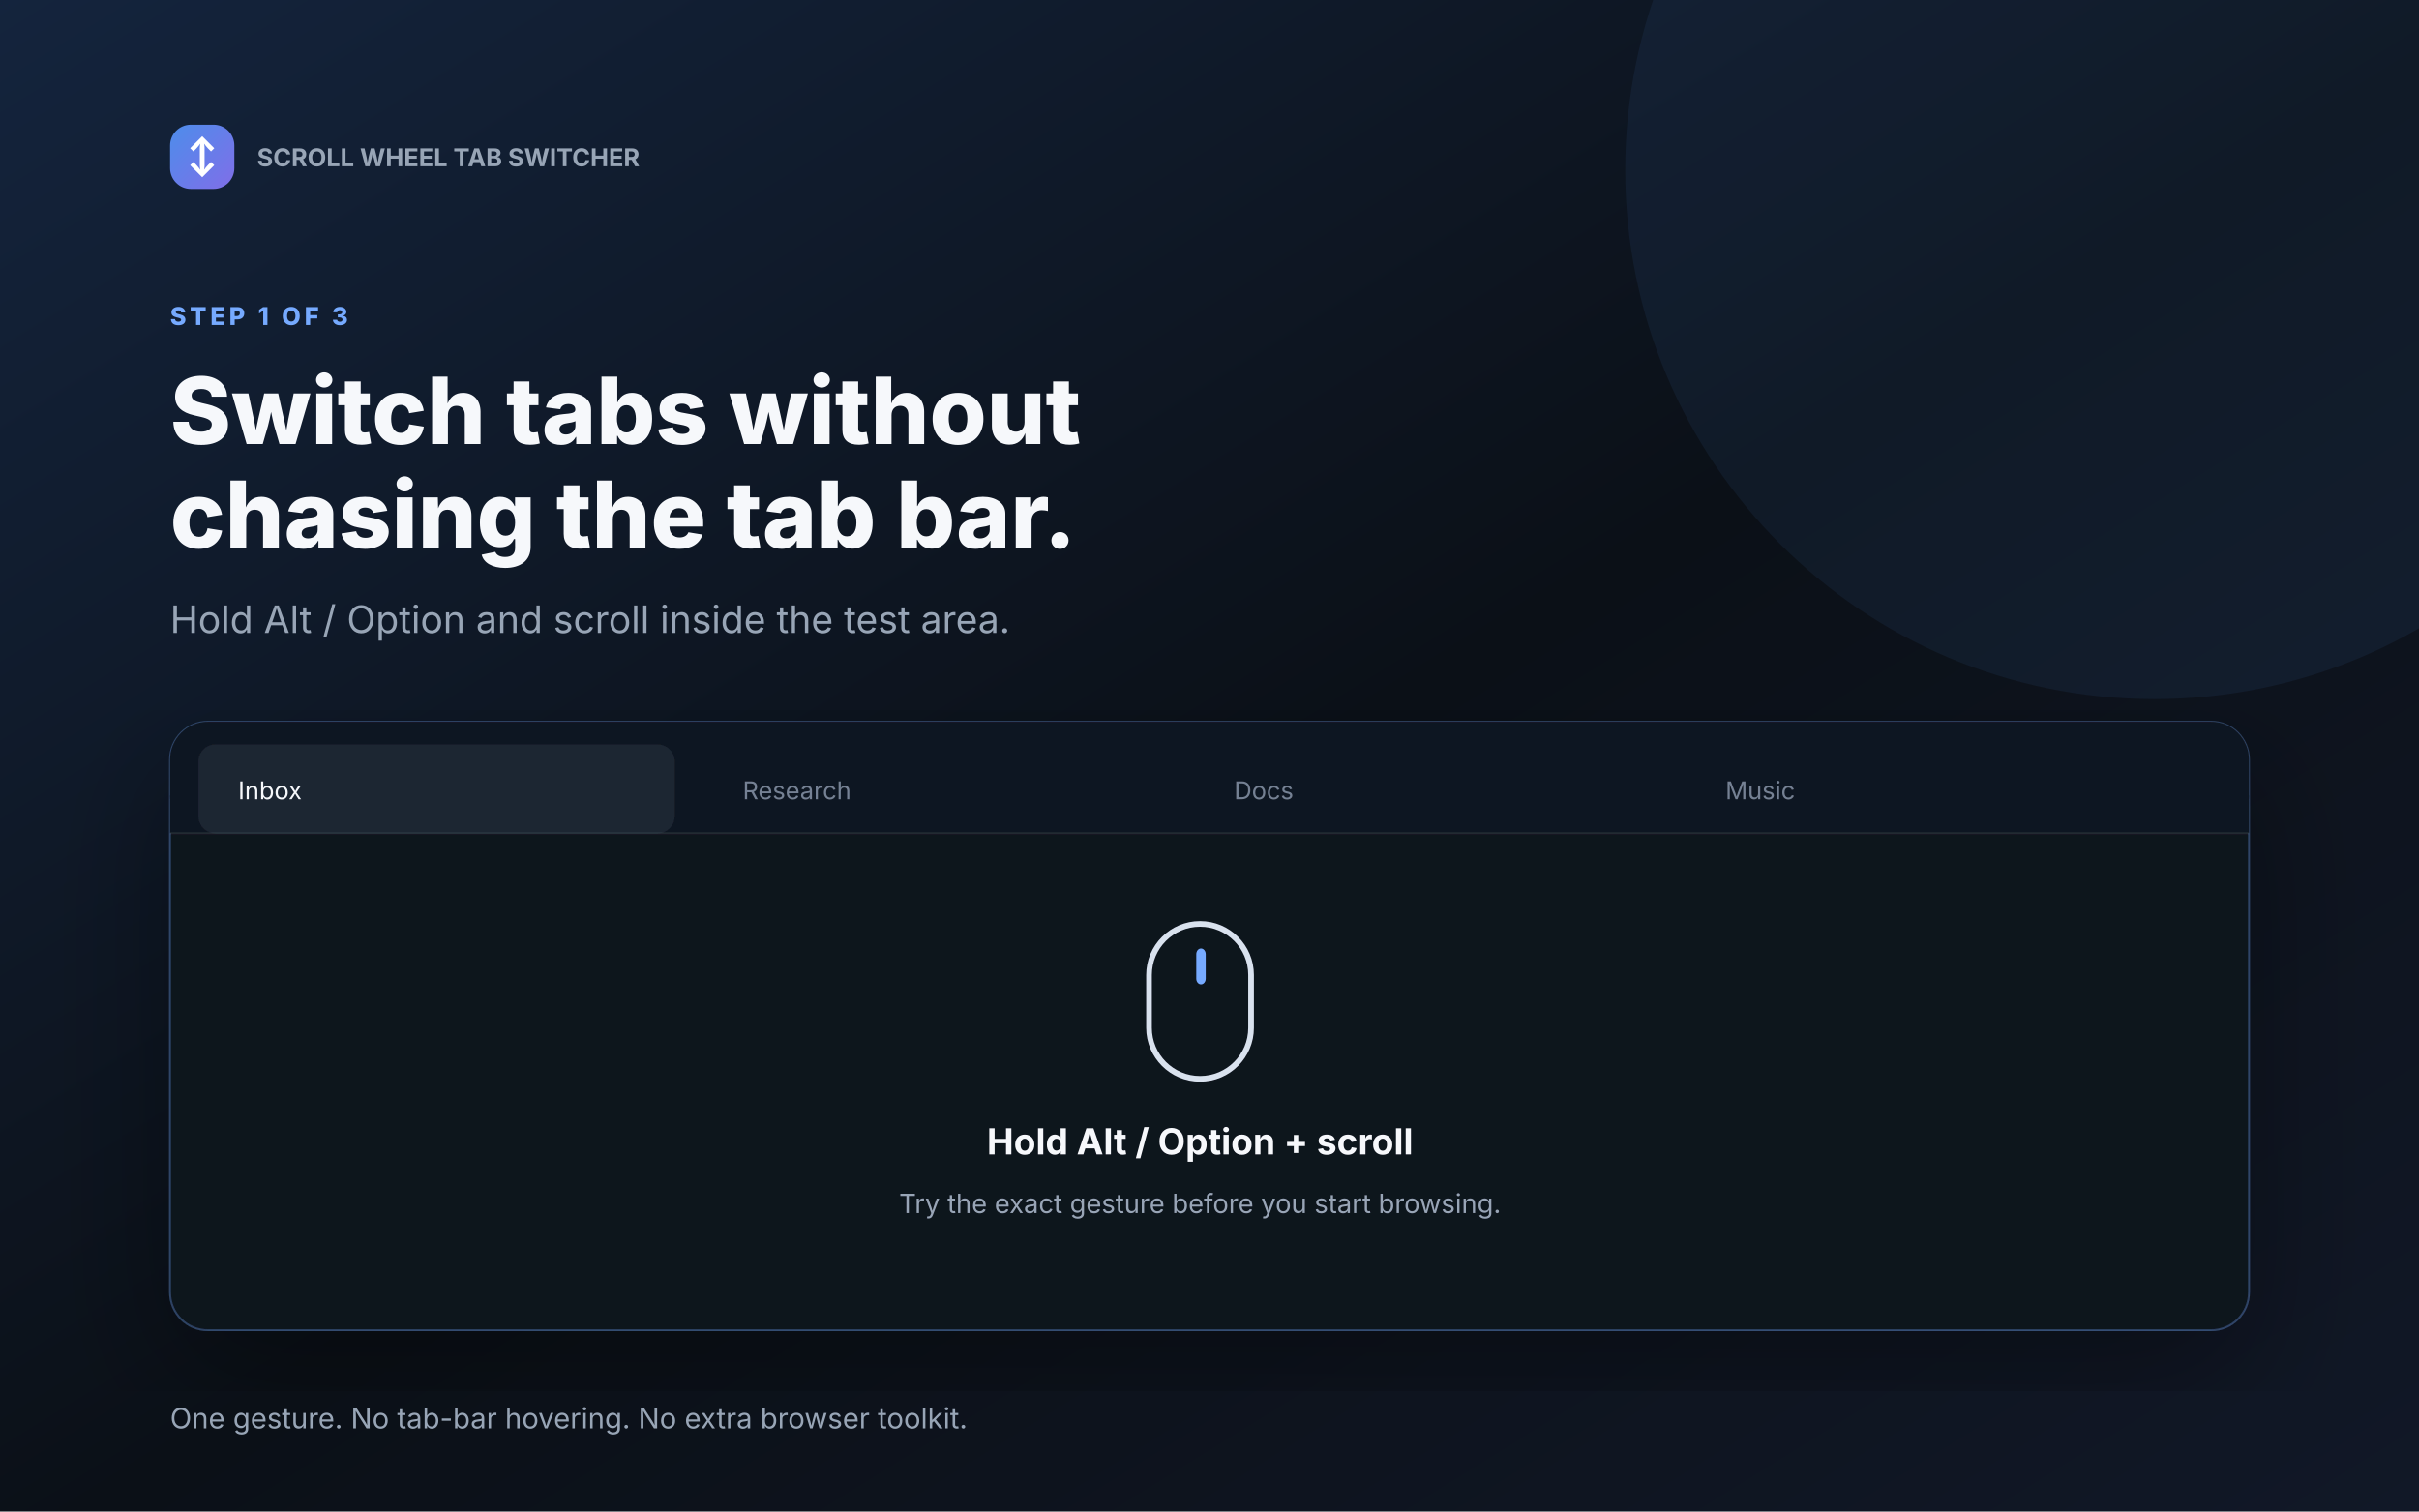
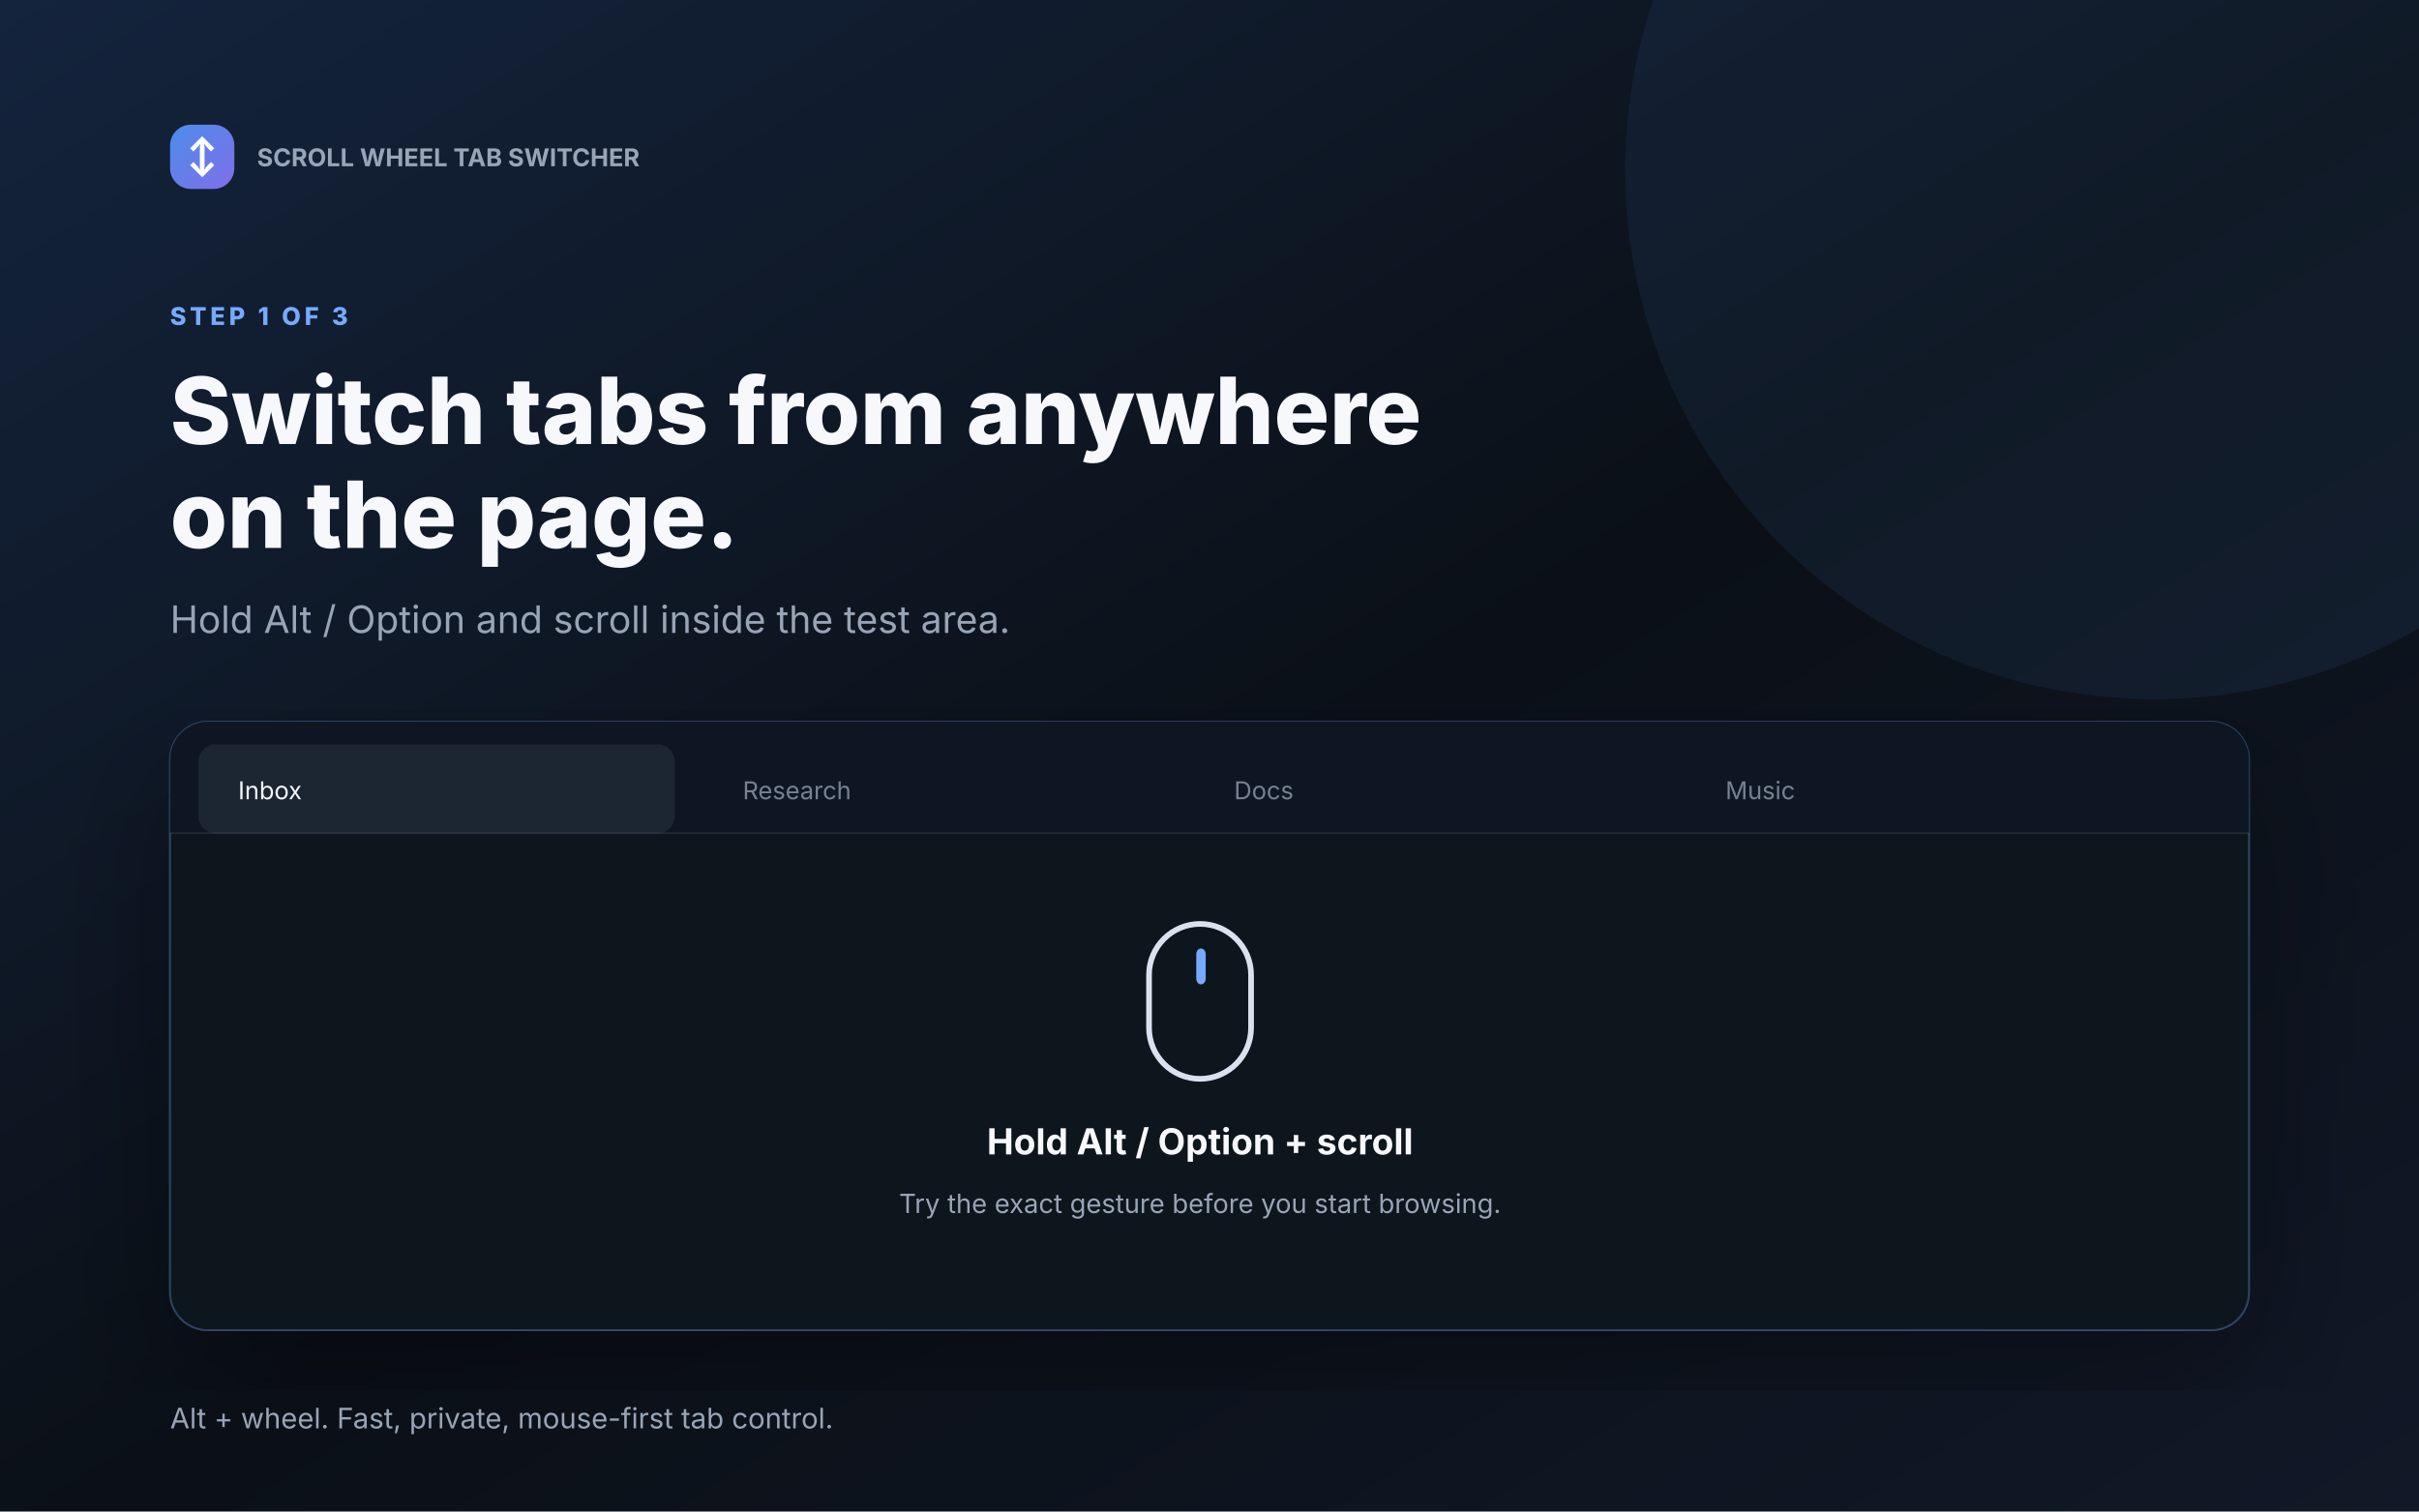
<svg xmlns="http://www.w3.org/2000/svg" width="1280" height="800" viewBox="0 0 1280 800">
  <defs>
    <linearGradient id="bg" x1="0" y1="0" x2="1" y2="1">
      <stop stop-color="#14243d" />
      <stop offset=".52" stop-color="#0b1017" />
      <stop offset="1" stop-color="#111827" />
    </linearGradient>
    <linearGradient id="mark" x1="0" y1="0" x2="1" y2="1">
      <stop stop-color="#4d8deb" />
      <stop offset="1" stop-color="#806ee8" />
    </linearGradient>
    <filter id="shadow">
      <feDropShadow dx="0" dy="26" stdDeviation="34" flood-opacity=".34" />
    </filter>
  </defs>
  <rect width="1280" height="800" fill="url(#bg)" />
  <circle cx="1140" cy="90" r="280" fill="#4d8deb" opacity=".08" />
  <g font-family="Inter,Segoe UI,sans-serif">
    <rect x="90" y="66" width="34" height="34" rx="11" fill="url(#mark)" />
    <text x="107" y="89" fill="#fff" text-anchor="middle" font-size="19" font-weight="800">↕</text>
    <text x="136" y="88" fill="#98a5b6" font-size="13" font-weight="700">SCROLL WHEEL TAB SWITCHER</text>
    <text x="90" y="172" fill="#76aaff" font-size="13" font-weight="800" letter-spacing="2">STEP 1 OF 3</text>
-     <text x="90" y="235" fill="#f6f8fb" font-size="49" font-weight="760">Switch tabs without</text>
-     <text x="90" y="290" fill="#f6f8fb" font-size="49" font-weight="760">chasing the tab bar.</text>
+     <text x="90" y="235" fill="#f6f8fb" font-size="49" font-weight="760">Switch tabs from anywhere</text>
+     <text x="90" y="290" fill="#f6f8fb" font-size="49" font-weight="760">on the page.</text>
    <text x="90" y="335" fill="#98a5b6" font-size="20">Hold Alt / Option and scroll inside the test area.</text>
    <g filter="url(#shadow)">
      <rect x="90" y="382" width="1100" height="322" rx="20" fill="#0d131c" stroke="#76aaff" stroke-opacity=".3" />
      <rect x="90" y="382" width="1100" height="59" rx="20" fill="#101721" />
      <path d="M90 421v20h1100v-20" fill="#101721" />
      <g font-size="13">
        <rect x="105" y="394" width="252" height="47" rx="9" fill="#1b2532" />
        <text x="126" y="423" fill="#f6f8fb">Inbox</text>
        <text x="393" y="423" fill="#748194">Research</text>
        <text x="653" y="423" fill="#748194">Docs</text>
        <text x="913" y="423" fill="#748194">Music</text>
      </g>
      <line x1="90" y1="441" x2="1190" y2="441" stroke="#fff" stroke-opacity=".09" />
      <rect x="608" y="489" width="54" height="82" rx="27" fill="none" stroke="#d9e2ee" stroke-width="3" />
      <rect x="633" y="502" width="5" height="19" rx="3" fill="#76aaff" />
      <text x="635" y="611" fill="#f6f8fb" text-anchor="middle" font-size="19" font-weight="700">Hold Alt / Option + scroll</text>
      <text x="635" y="642" fill="#98a5b6" text-anchor="middle" font-size="14">Try the exact gesture before you start browsing.</text>
    </g>
-     <text x="90" y="756" fill="#98a5b6" font-size="15">One gesture. No tab-bar hovering. No extra browser toolkit.</text>
+     <text x="90" y="756" fill="#98a5b6" font-size="15">Alt + wheel. Fast, private, mouse-first tab control.</text>
  </g>
</svg>
